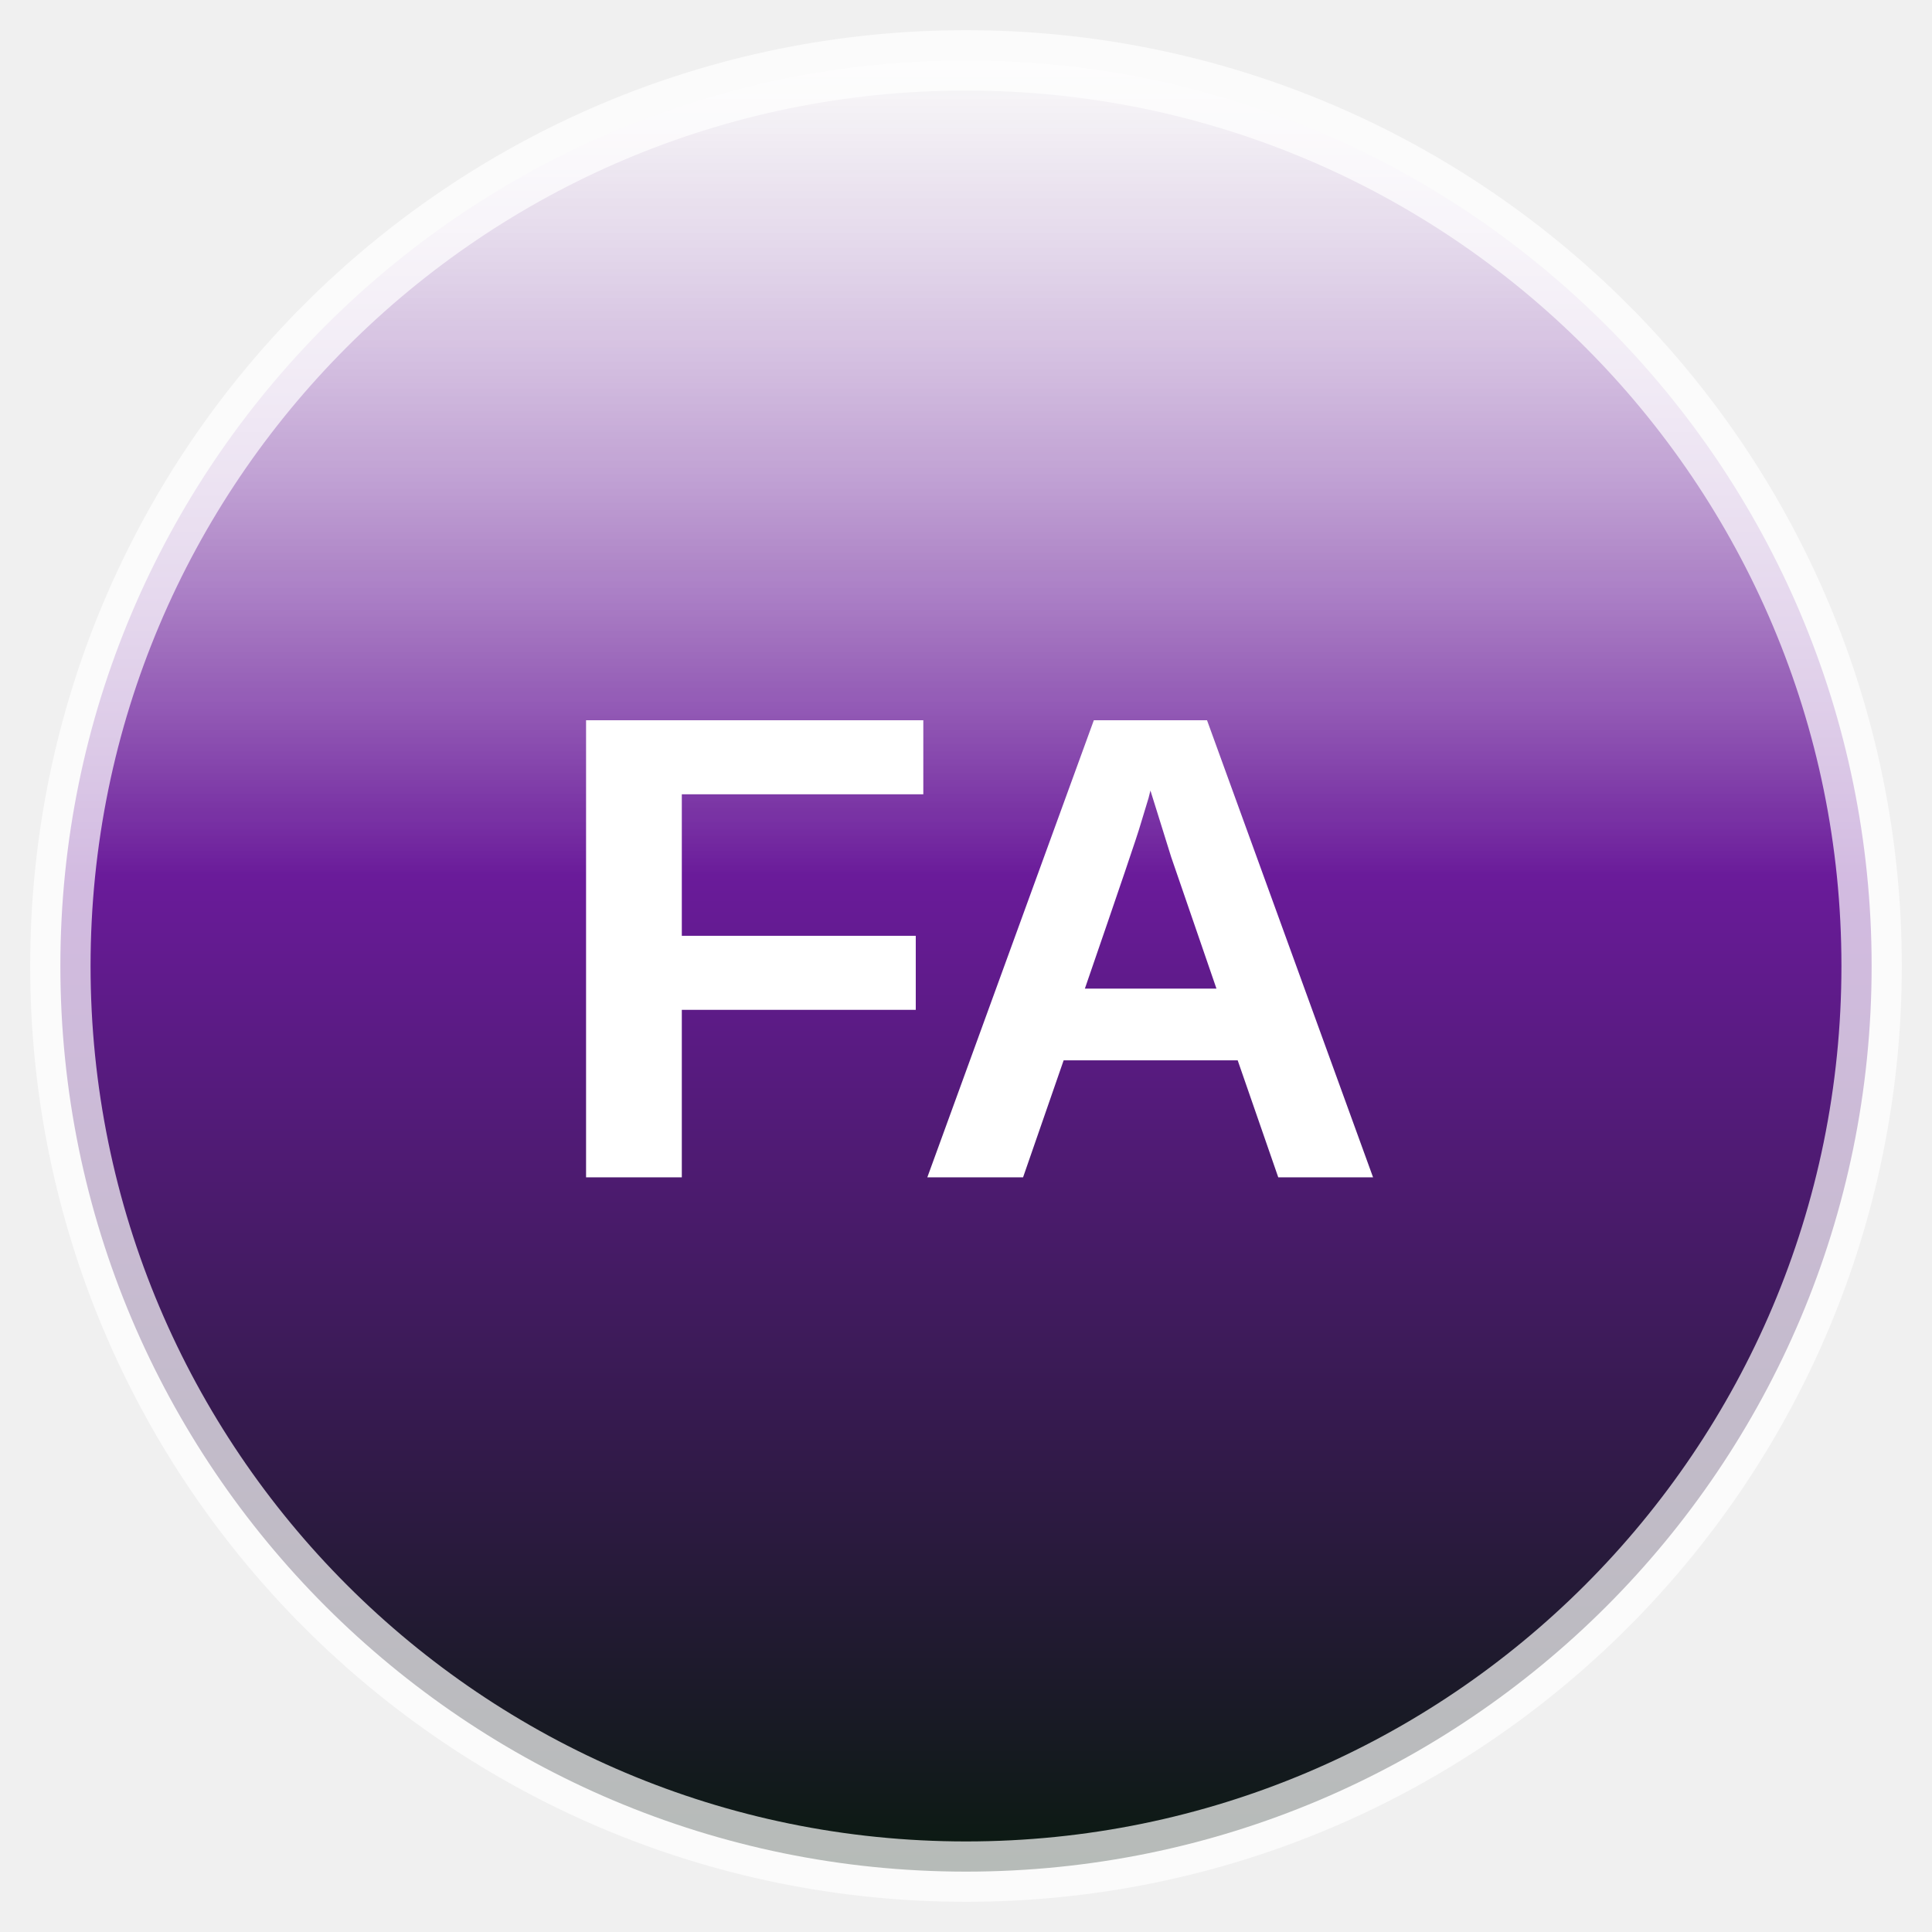
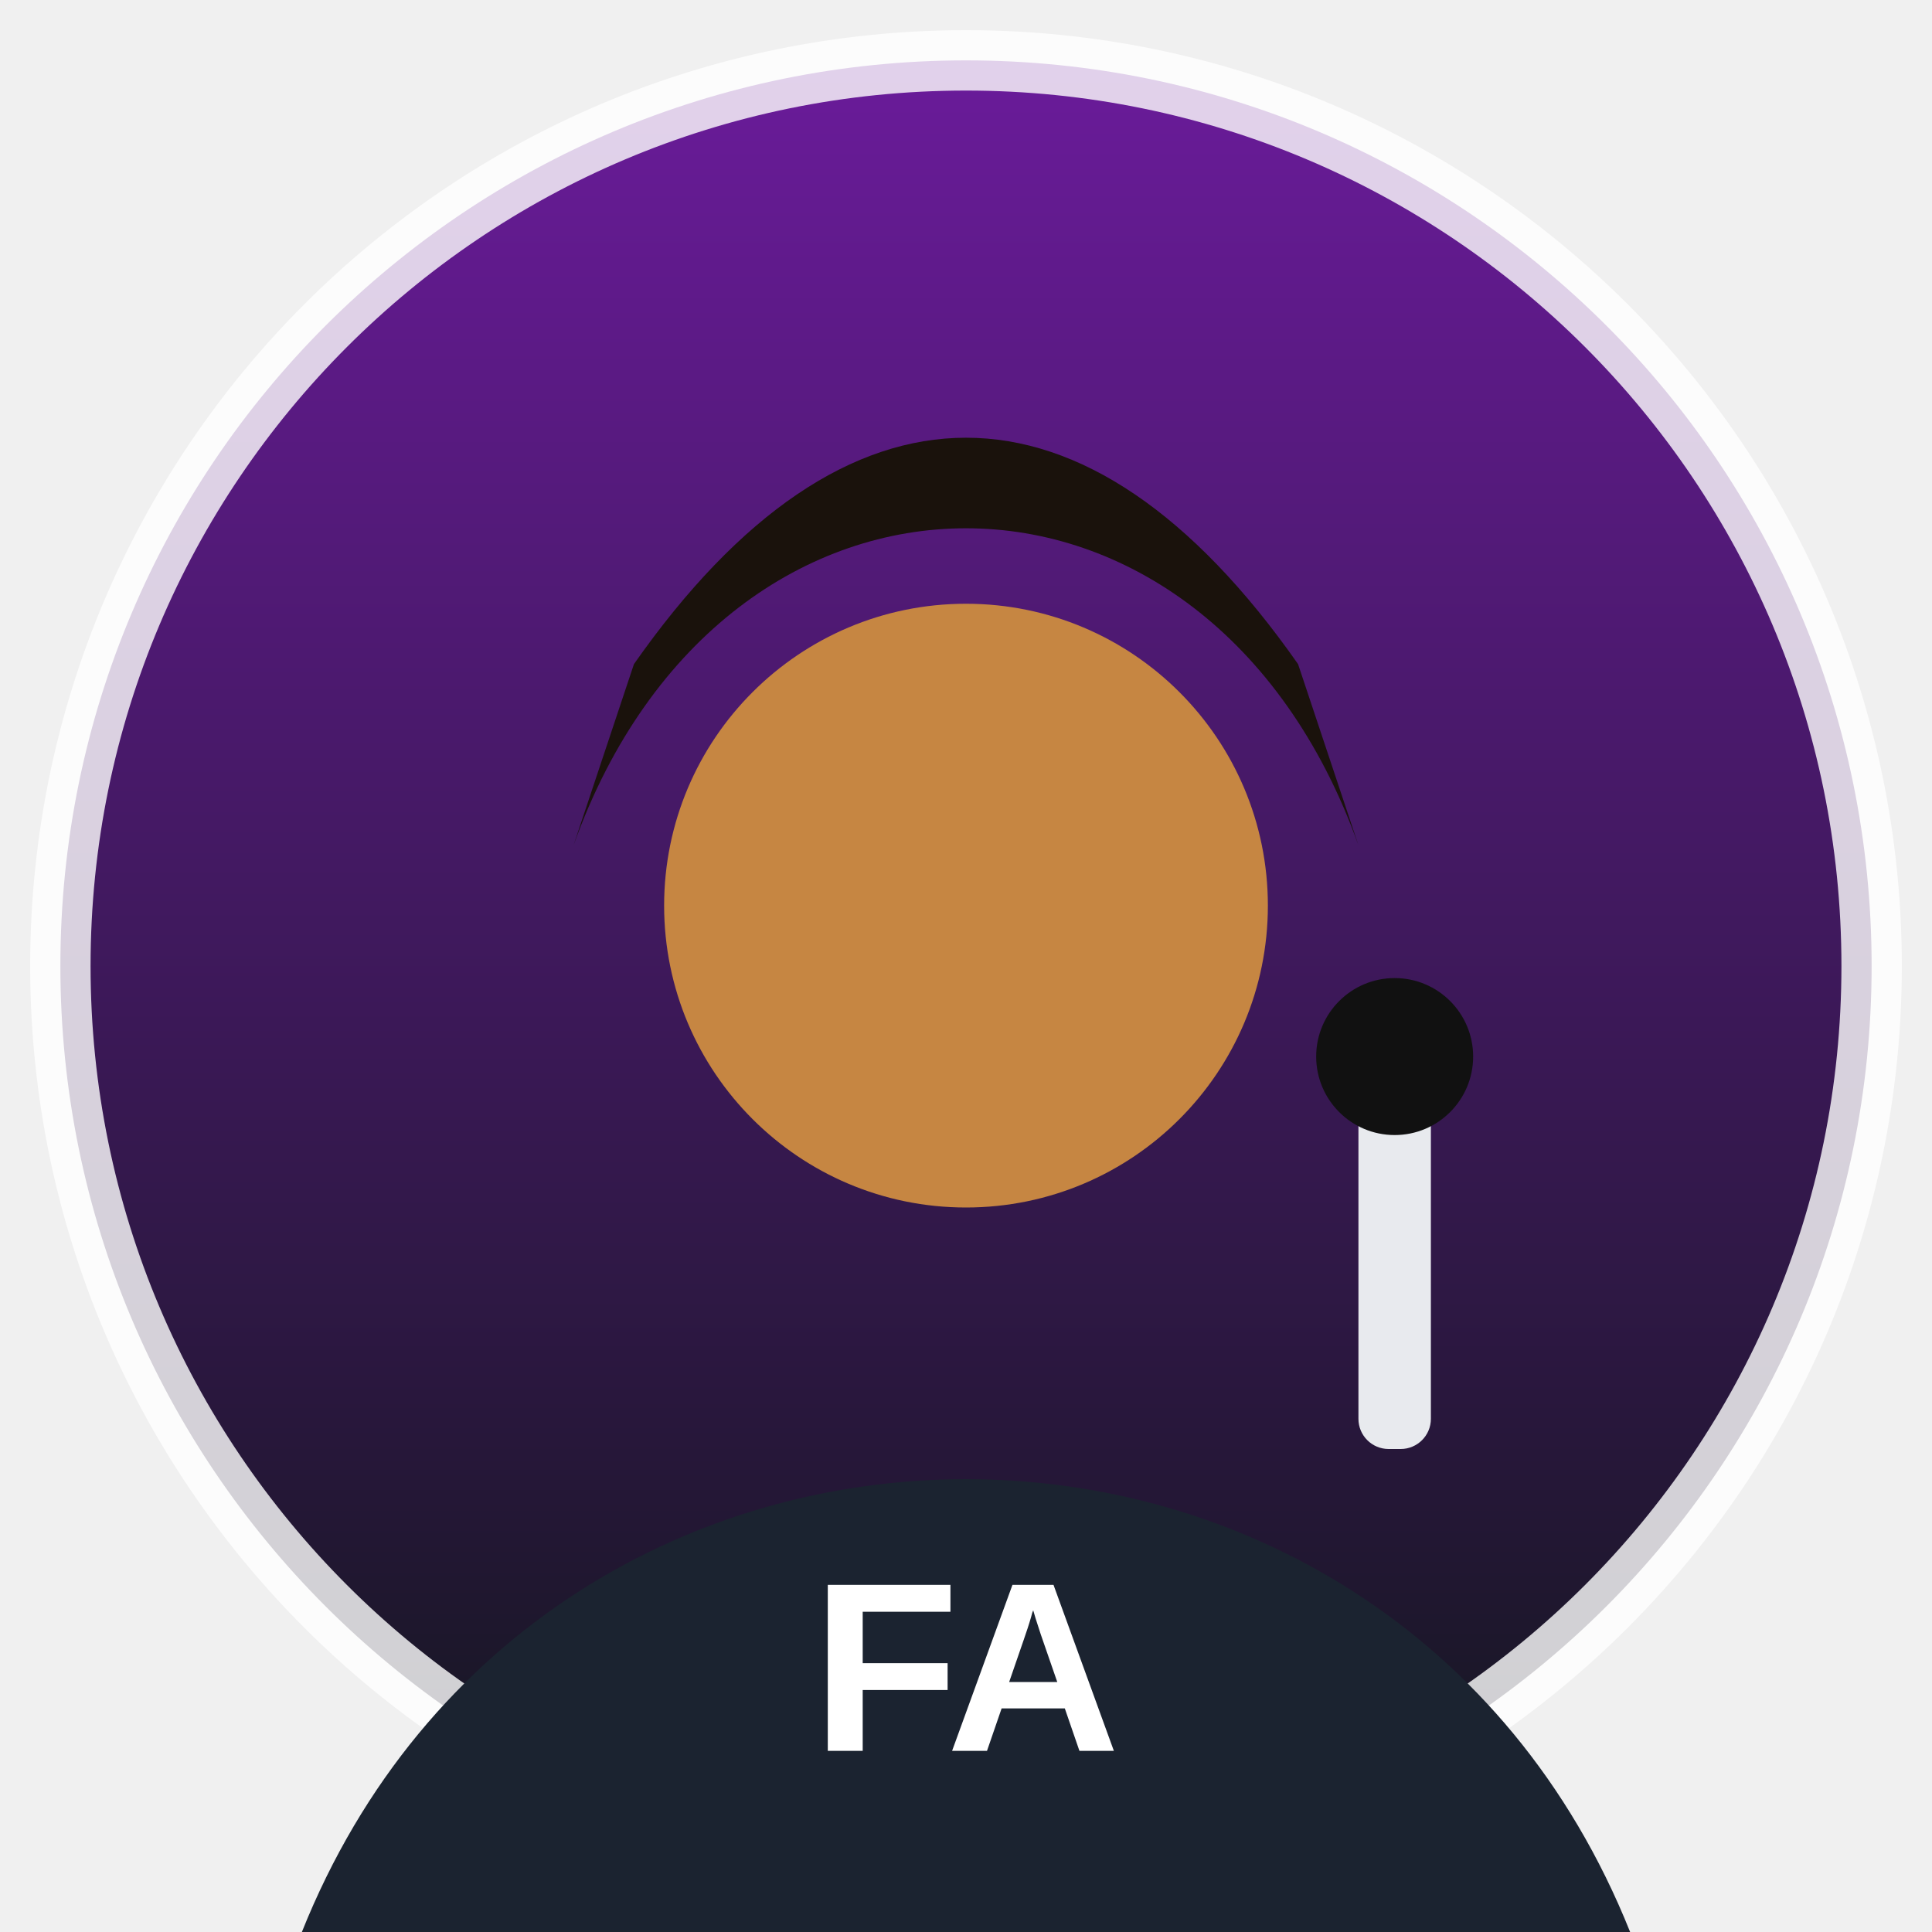
<svg xmlns="http://www.w3.org/2000/svg" viewBox="0 0 64 64">
  <defs>
-     <linearGradient id="gfernando-agustin-tapia" x1="0" y1="0" x2="0" y2="1">
-       <stop offset="0" stop-color="#ffffff" stop-opacity=".55" />
-       <stop offset="0.45" stop-color="#6a1b9a" />
-       <stop offset="1" stop-color="#0a1a10" />
+     <linearGradient id="avafernandoagustintapia" x1="0" y1="0" x2="0" y2="1">
+       <stop offset="0" stop-color="#6a1b9a" />
+       <stop offset="1" stop-color="#12161c" />
    </linearGradient>
  </defs>
-   <circle cx="32" cy="32" r="30" fill="url(#gfernando-agustin-tapia)" stroke="rgba(255,255,255,.7)" stroke-width="2" />
-   <text x="32" y="39" text-anchor="middle" font-family="Arial,Helvetica,sans-serif" font-weight="800" font-size="22" fill="#fff">FA</text>
+   <circle cx="32" cy="32" r="30" fill="url(#avafernandoagustintapia)" stroke="rgba(255,255,255,.8)" stroke-width="2" />
+   <path d="M10 64 C18 44 46 44 54 64" fill="#1b2330" />
+   <circle cx="32" cy="30" r="10" fill="#c68642" />
+   <path d="M19 28 C24 14 40 14 45 28 L43 22 C36 12 28 12 21 22 Z" fill="#1a120c" />
+   <rect x="45" y="36" width="2.4" height="12" rx="1" fill="#e8eaee" />
+   <circle cx="46.2" cy="35" r="2.6" fill="#111" />
+   <text x="32" y="58" text-anchor="middle" font-family="Arial,Helvetica,sans-serif" font-weight="800" font-size="8" fill="#fff">FA</text>
</svg>
